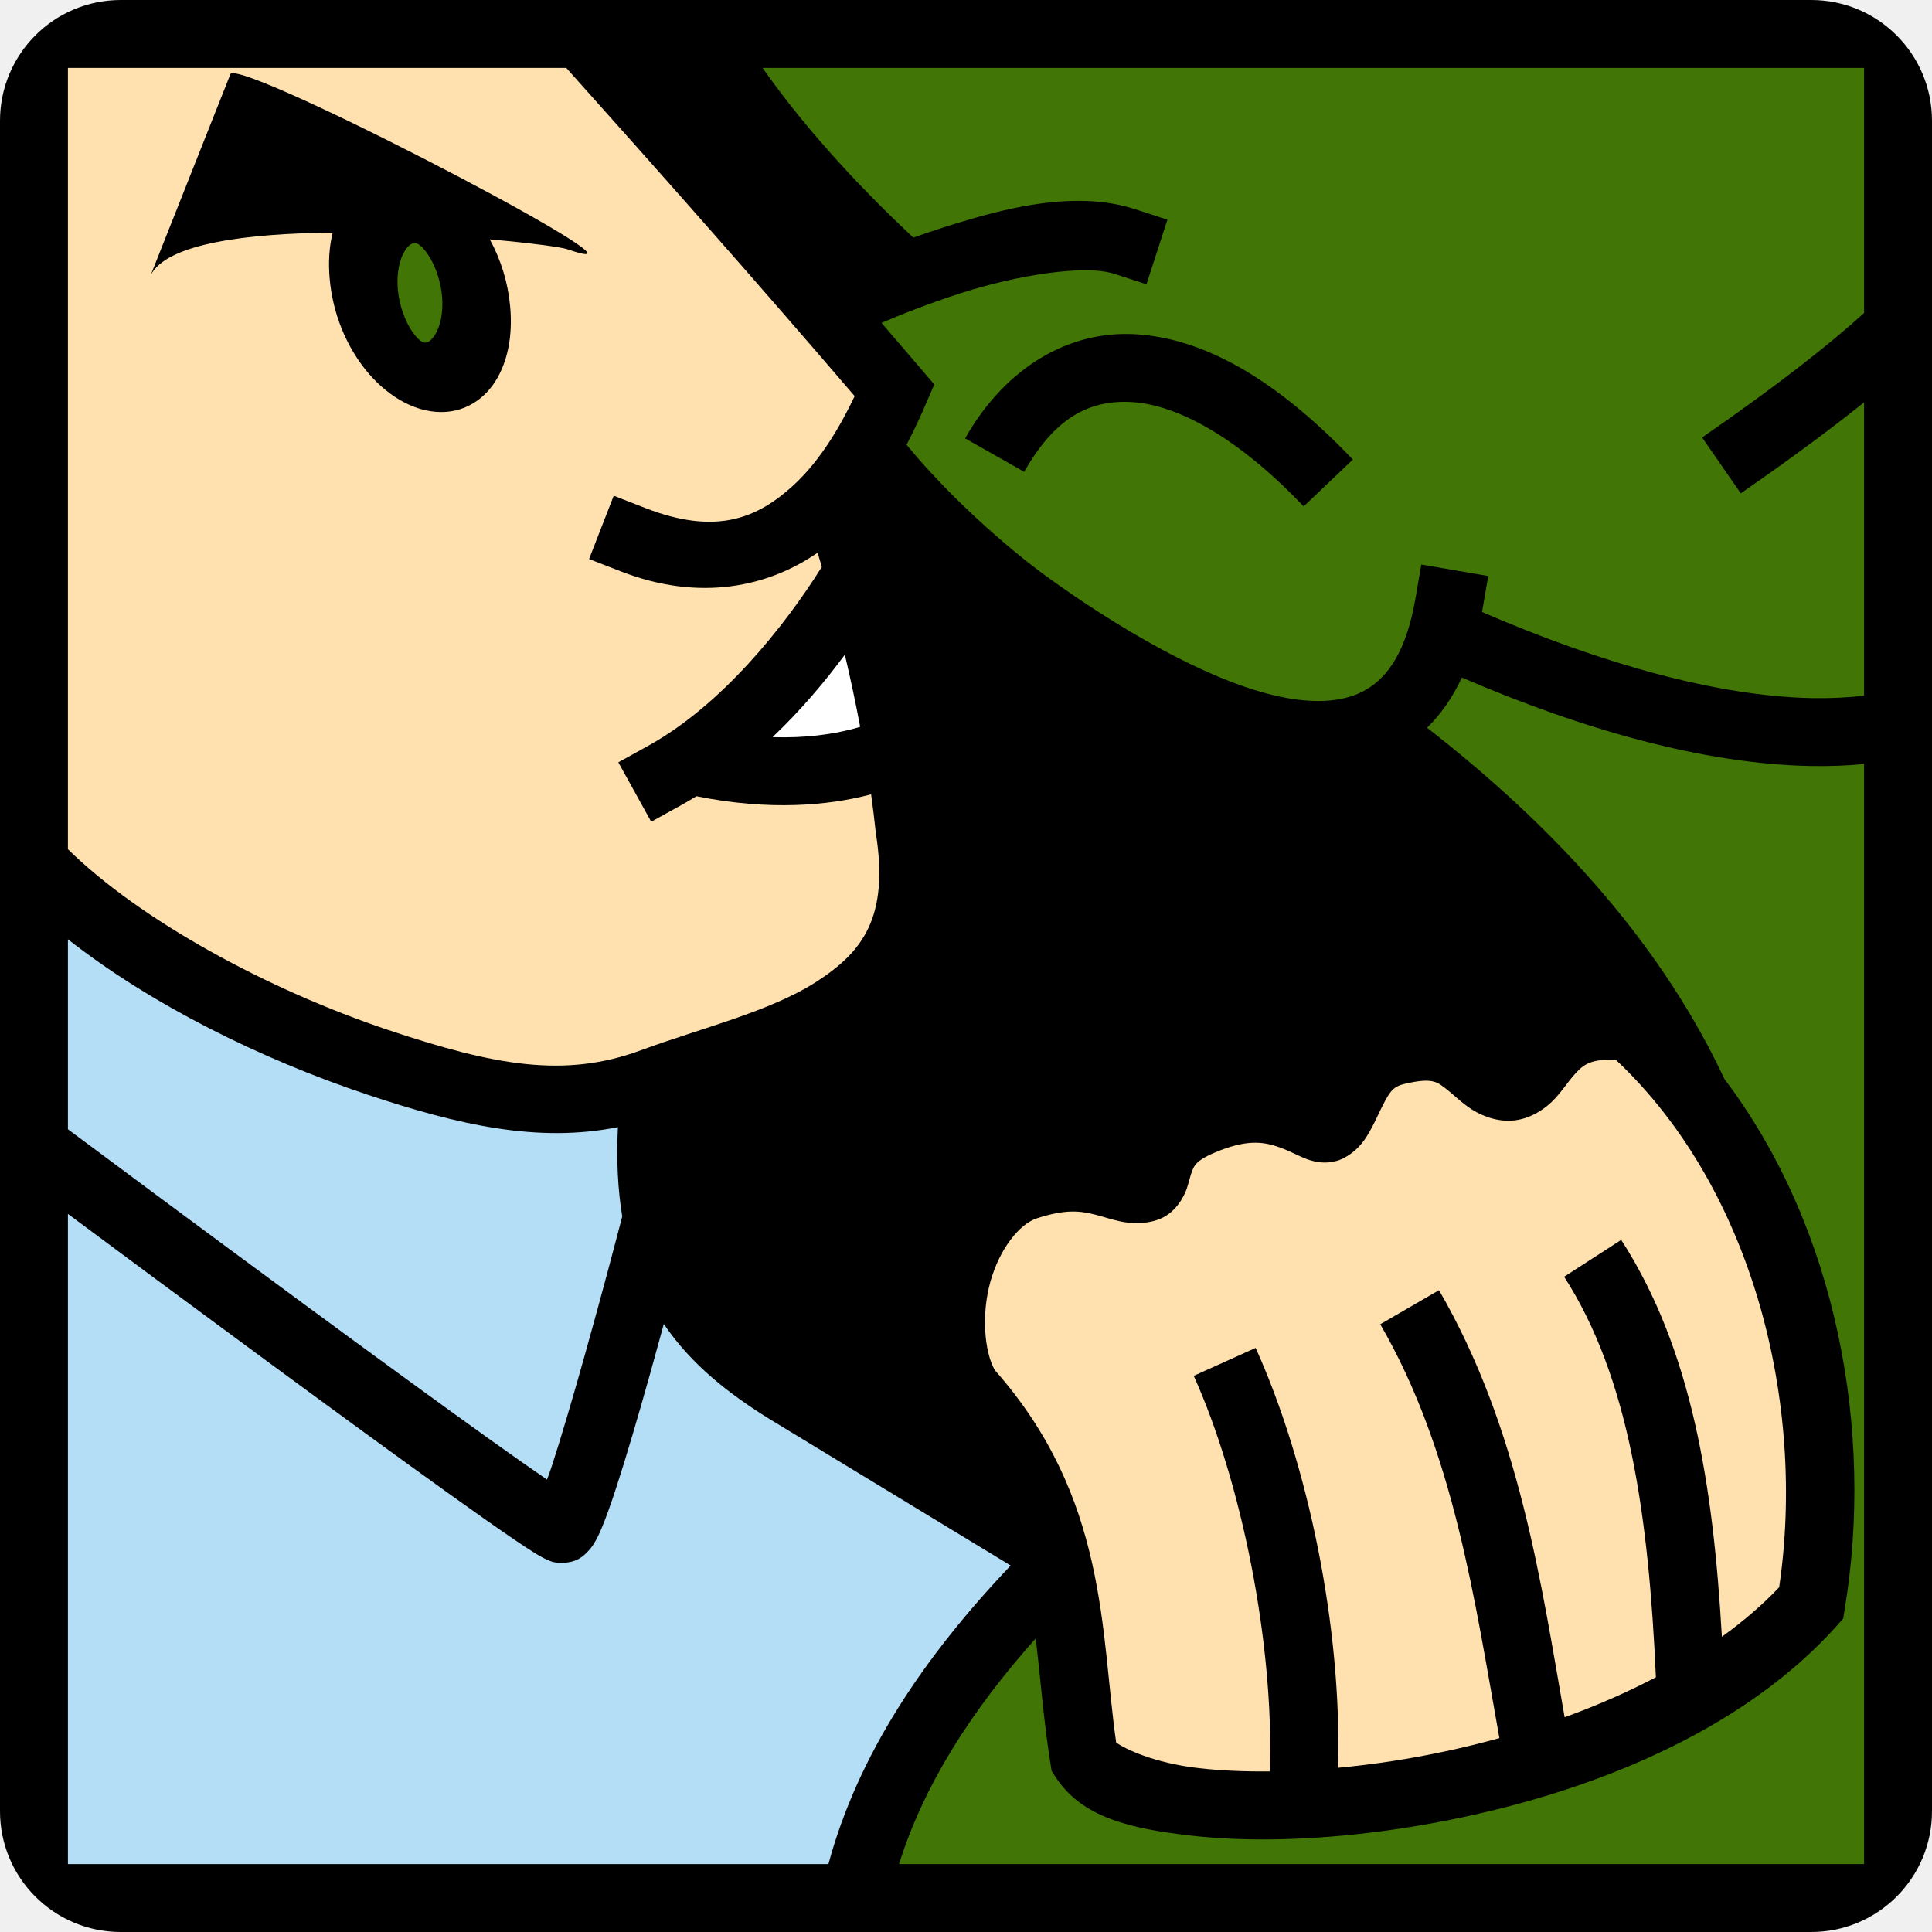
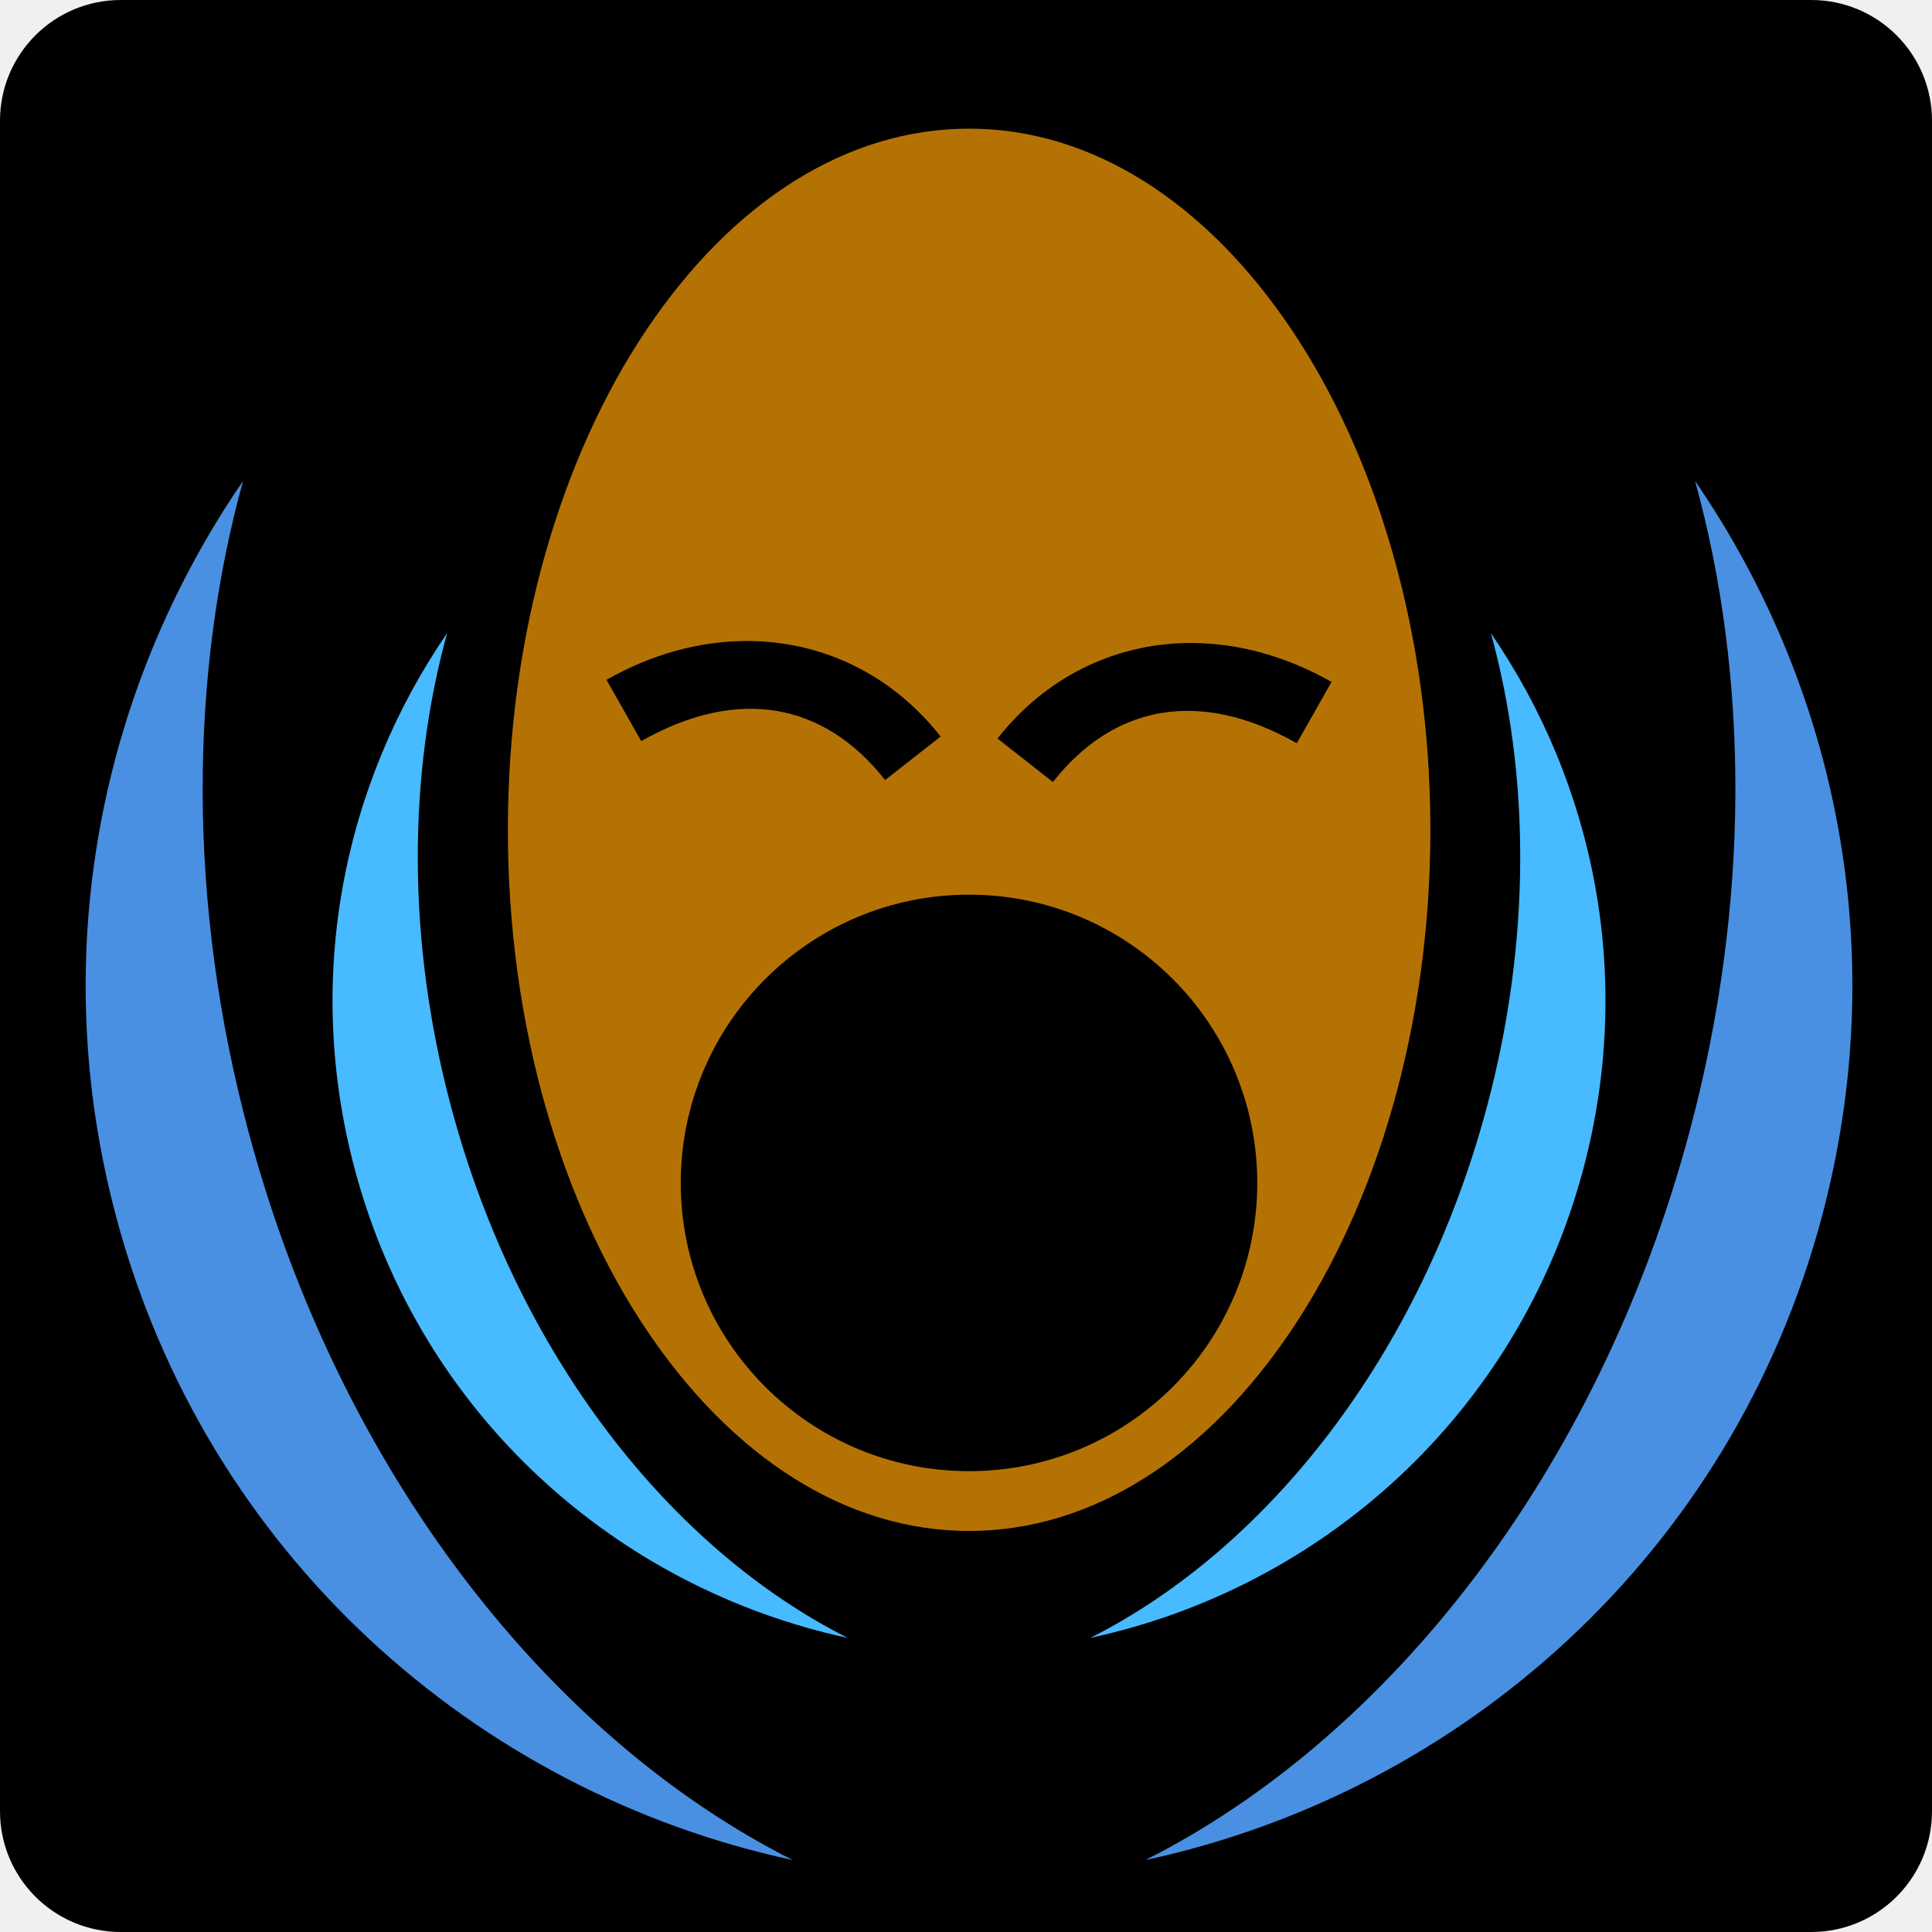
<svg xmlns="http://www.w3.org/2000/svg" style="height: 512px; width: 512px;" viewBox="0 0 512 512">
  <rect fill="#000" fill-opacity="1" height="512" width="512" rx="32" ry="32" />
  <g class="" style="" transform="translate(0,0)">
    <g>
-       <path d="M18 18L18 225.053C37.25 243.956 71.07 262.327 102.973 272.986C131.083 282.378 149.626 285.806 169.859 278.324C185.724 272.458 204.031 268.102 216.299 260.204C228.565 252.308 235.633 243.224 232.119 220.838L232.083 220.605L232.06 220.371C231.733 217.211 231.315 213.893 230.852 210.505C230.672 210.553 230.499 210.605 230.316 210.651C219.488 213.434 204.03 214.931 184.559 211.007C183.209 211.837 181.844 212.647 180.452 213.417L172.575 217.772L163.865 202.022L171.739 197.666C191.259 186.87 207.822 166.121 217.794 150.232C217.432 148.982 217.049 147.722 216.674 146.467C203.82 155.363 185.646 159.643 164.501 151.412L156.114 148.147L162.644 131.373L171.03 134.638C190.04 142.038 200.898 137.141 210.166 128.7C217.61 121.92 222.962 112.392 226.496 104.98C200.162 74.25 174.97 45.817 150.072 18Z" class="" fill="#ffe0af" fill-opacity="1" />
-       <path d="M202.098 18C211.981 32.11 225.613 47.61 242.041 62.97C244.363 62.142 246.755 61.313 249.267 60.508C261.383 56.621 275.147 52.736 288.155 53.27C292.491 53.447 296.742 54.116 300.819 55.44L309.379 58.22L303.823 75.338L295.263 72.561C287.557 70.061 269.626 72.881 254.765 77.647C245.905 80.489 238.313 83.553 233.608 85.571C237.035 89.549 240.476 93.556 243.944 97.616L247.594 101.886L245.36 107.04C244.136 109.862 242.46 113.656 240.256 117.873C251.176 131.225 266.579 144.947 277.286 152.717C294.686 165.345 319.651 180.512 339.17 184.615C348.93 186.667 356.698 186 362.27 182.619C367.842 179.237 372.696 172.647 375.13 158.476L376.654 149.604L394.394 152.654L392.869 161.522C392.829 161.745 392.783 161.958 392.743 162.179C424.637 175.982 455.32 184.534 480.193 184.999C485.043 185.089 489.645 184.874 493.999 184.366L493.999 106.63C485.663 113.318 475.059 121.242 461.323 130.742L451.083 115.939C472.05 101.436 485.12 90.98 494 82.956L494 18Z" class="" fill="#417505" fill-opacity="1" />
-       <path d="M61.868 19.408C72.931 19.981 180.486 76.463 150.398 66.058C148.811 65.51 140.772 64.406 129.801 63.434C132.791 68.919 134.644 75.01 135.204 81.294C135.9 89.104 134.526 96.012 131.161 101.224C127.796 106.434 121.817 110.177 114.083 108.98C106.349 107.784 99.53 102.062 95.13 95.65C90.73 89.24 88.067 81.707 87.37 73.898C86.977 69.475 87.248 65.342 88.168 61.643C65.426 61.857 44.204 64.533 39.938 72.918L61.11 19.53C61.258 19.43 61.514 19.39 61.87 19.408Z" class="" fill="#000000" fill-opacity="1" />
-       <path d="M110.111 64.412C109.624 64.337 108.603 64.43 107.298 66.452C105.993 68.472 105.026 72.192 105.428 76.689C105.828 81.186 107.493 85.315 109.2 87.802C110.906 90.289 111.972 90.707 112.46 90.782C112.95 90.858 113.972 90.762 115.277 88.742C116.582 86.72 117.549 83.002 117.147 78.502C116.747 74.005 115.082 69.879 113.375 67.392C111.668 64.905 110.6 64.487 110.111 64.412Z" class="" fill="#417505" fill-opacity="1" />
-       <path d="M299.144 88.514C299.72 88.524 300.299 88.544 300.88 88.578C319.48 89.628 338.736 101.024 358.518 121.793L345.482 134.207C327.522 115.349 311.545 107.207 299.865 106.549C288.185 105.889 279.252 111.223 271.425 125.042L255.765 116.172C265.565 98.867 281.26 88.207 299.143 88.512Z" class="" fill="#000000" fill-opacity="1" />
-       <path d="M223.897 173.498C218.473 180.838 212.071 188.384 204.727 195.352C213.463 195.64 220.495 194.59 225.839 193.217C226.601 193.021 227.269 192.821 227.954 192.621C226.801 186.468 225.44 180.066 223.897 173.499Z" class="" fill="#ffffff" fill-opacity="1" />
-       <path d="M387.413 179.561C384.943 184.838 381.849 189.286 378.188 192.864C409.944 217.576 438.548 247.584 456.112 284.101L457.006 285.958C487.024 325.698 496.606 379.646 488.881 426.38L488.454 428.965L486.704 430.915C458.892 461.963 412.882 478.195 371.62 484.512C350.988 487.669 331.52 488.275 315.648 486.462C299.776 484.647 286.765 481.754 279.734 470.926L278.699 469.332L278.397 467.457C276.554 456.012 275.787 444.987 274.47 434.205C257.375 453.372 244.838 473.019 238.254 494L494 494L494 202.477C489.4 202.92 484.678 203.087 479.857 202.997C451.811 202.472 419.973 193.567 387.412 179.561Z" class="" fill="#417505" fill-opacity="1" />
-       <path d="M18 248.92L18 299.262C27.123 306.062 51.478 324.2 80.78 345.758C98.485 358.784 116.317 371.81 129.924 381.543C136.07 385.939 140.984 389.378 144.964 392.1C145.384 390.893 145.674 390.242 146.137 388.83C148.717 380.954 151.864 370.196 154.885 359.436C159.573 342.733 163.165 329.028 164.898 322.369C163.732 315.295 163.328 307.431 163.752 298.704C142.65 302.914 121.709 298.224 97.268 290.058C69.034 280.623 39.933 266.161 18 248.918Z" class="selected" fill="#b4ddf6" fill-opacity="1" />
-       <path d="M426.607 280.86C426.049 280.842 425.52 280.833 425.104 280.865C420.248 281.235 418.901 282.938 416.944 285.117C415.641 286.57 414.381 288.587 412.129 291.08C409.876 293.572 405.569 296.757 400.405 296.99C395.752 297.2 391.59 295.177 389.055 293.34C386.521 291.503 384.963 289.897 383.595 288.844C380.859 286.738 379.885 285.482 372.355 287.204C369.185 287.928 368.375 289.242 366.528 292.762C365.605 294.522 364.711 296.669 363.4 299.086C362.09 301.503 360.308 304.616 356.305 306.799C353.403 308.379 350.37 308.207 348.568 307.825C346.768 307.445 345.642 306.92 344.613 306.46C342.556 305.54 340.93 304.696 339.066 304.047C335.338 302.747 331.126 301.827 323.273 304.895C316.729 307.452 316.479 308.938 315.793 310.685C315.45 311.559 315.253 312.675 314.576 314.791C313.899 316.908 311.668 321.368 307.252 323.081C303.477 324.545 299.599 324.256 296.91 323.685C294.22 323.113 292.28 322.399 290.352 321.919C286.496 320.959 282.694 320.294 274.782 322.869C270.172 324.369 264.892 330.915 262.447 339.729C260.047 348.377 260.869 358.154 263.604 363.071C293.722 397.106 291.614 432.654 295.802 461.811C298.062 463.415 305.72 467.211 317.688 468.577C323.301 469.219 329.668 469.512 336.543 469.441C337.629 435.207 328.933 392.501 316.353 364.614L332.758 357.21C346.628 387.95 355.646 431.106 354.603 468.483C359.263 468.047 364.045 467.461 368.893 466.719C378.255 465.285 387.853 463.246 397.353 460.612C390.821 424.182 385.338 384.665 365.783 350.944L381.353 341.914C402.719 378.759 408.433 419.764 414.646 455.094C423.042 452.042 431.186 448.506 438.83 444.487C436.915 401.739 431.743 365.054 414.512 338.347L429.637 328.587C448.417 357.695 454.043 393.943 456.313 433.757C461.923 429.721 467.036 425.347 471.497 420.642C478.629 372.262 464.75 315.248 428.28 280.919C427.75 280.909 427.163 280.879 426.604 280.859Z" class="" fill="#ffe0af" fill-opacity="1" />
-       <path d="M18 321.7L18 494L219.545 494C227.343 465.154 244.722 439.184 267.84 414.88L203.262 375.652L203.197 375.612C193.36 369.405 183.387 361.874 175.917 350.882C174.727 355.246 173.497 359.729 172.215 364.302C169.159 375.187 165.979 386.075 163.242 394.434C161.874 398.614 160.637 402.127 159.455 404.934C158.865 406.337 158.331 407.531 157.52 408.864C157.114 409.532 156.68 410.24 155.72 411.219C154.757 412.197 153.002 414.159 148.867 414.159C146.39 414.159 145.894 413.697 145.307 413.469C144.719 413.239 144.342 413.049 143.977 412.862C143.247 412.486 142.611 412.11 141.879 411.662C140.415 410.764 138.639 409.595 136.474 408.128C132.144 405.192 126.32 401.094 119.452 396.182C105.717 386.357 87.852 373.304 70.112 360.254C49.467 345.066 31.506 331.74 18 321.7Z" class="" fill="#b4ddf6" fill-opacity="1" />
+       <path d="M256.813 34.094C224.143 34.094 193.987 53.718 171.438 87.219C148.888 120.719 134.594 167.777 134.594 219.905C134.594 272.033 148.888 319.092 171.438 352.593C193.988 386.093 224.143 405.718 256.813 405.718C289.483 405.718 319.638 386.092 342.188 352.592C364.738 319.092 379.063 272.032 379.063 219.904C379.063 167.776 364.737 120.717 342.188 87.217C319.638 53.715 289.482 34.091 256.813 34.091Z" class="" fill="#b57204" fill-opacity="1" />
+       <path d="M64.405 127.47C26.542 182.658 12.175 253.02 30.843 322.688C54.659 411.578 125.865 474.81 210.093 492.938C145.894 460.577 90.12 390.486 65.874 300C49.537 239.025 50.266 178.672 64.406 127.47Z" class="" fill="#4a90e2" fill-opacity="1" />
+       <path d="M449.218 127.47C463.358 178.672 464.054 239.025 447.718 300C423.472 390.486 367.73 460.578 303.528 492.938C387.758 474.81 458.931 411.578 482.748 322.688C501.416 253.02 487.08 182.658 449.218 127.468Z" class="" fill="#4a90e2" fill-opacity="1" />
+       <path d="M118.5 167.78C90.912 207.992 80.46 259.27 94.062 310.03C111.417 374.797 163.287 420.853 224.656 434.063C177.88 410.485 137.26 359.43 119.594 293.5C107.689 249.072 108.197 205.09 118.5 167.78Z" class="" fill="#48baff" fill-opacity="1" />
+       <path d="M395.094 167.78C405.397 205.09 405.904 249.072 394 293.5C376.334 359.43 335.715 410.485 288.937 434.063C350.307 420.853 402.177 374.797 419.531 310.031C433.134 259.271 422.683 207.993 395.095 167.781Z" class="" fill="#48baff" fill-opacity="1" />
+       <path d="M197.281 169.875C217.346 169.675 236.141 178.465 249.281 195.188L234.563 206.718C218.543 186.334 195.746 181.754 169.938 196.406L160.72 180.156C172.74 173.332 185.243 169.996 197.28 169.876Z" class="" fill="#000000" fill-opacity="1" />
+       <path d="M314.438 170.405C315.063 170.395 315.688 170.4 316.313 170.405C328.353 170.527 340.856 173.895 352.876 180.719L343.656 196.969C317.85 182.316 295.053 186.866 279.032 207.249L264.346 195.719C277.076 179.519 295.086 170.754 314.44 170.405Z" class="" fill="#000000" fill-opacity="1" />
+       <path d="M256.813 237.095C299.009 237.095 333.188 271.305 333.188 313.5C333.188 355.693 299.008 389.875 256.813 389.875C214.618 389.875 180.407 355.695 180.407 313.5C180.407 271.305 214.617 237.094 256.813 237.094Z" class="selected" fill="#000000" fill-opacity="1" />
    </g>
  </g>
</svg>
